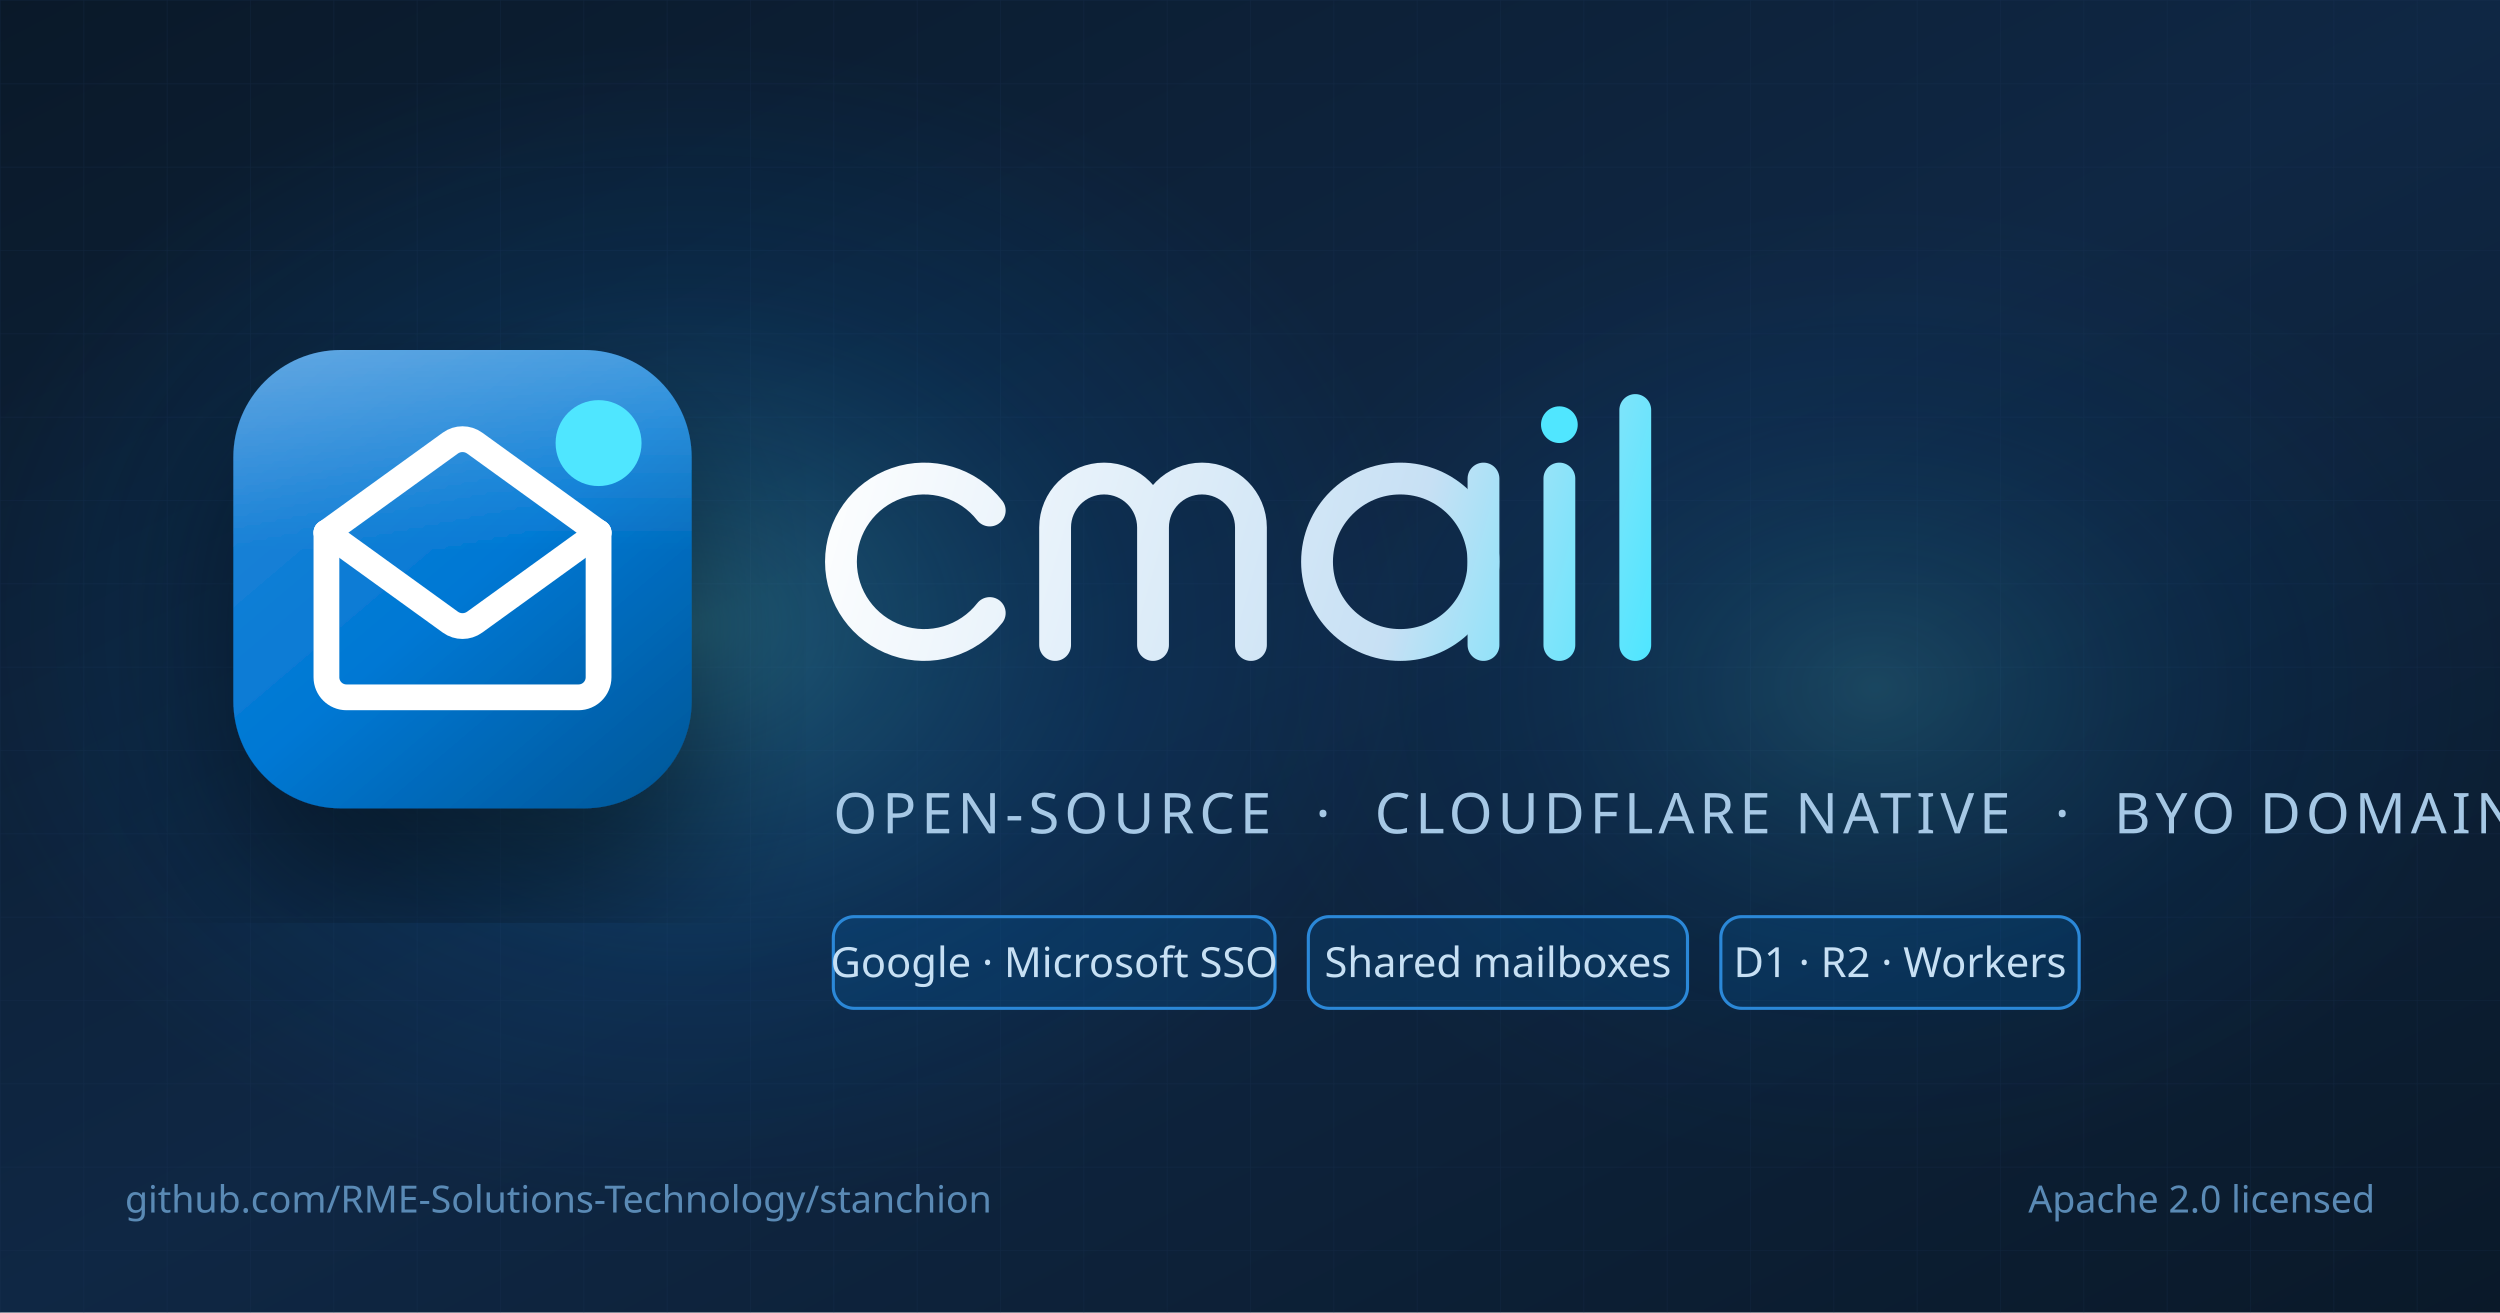
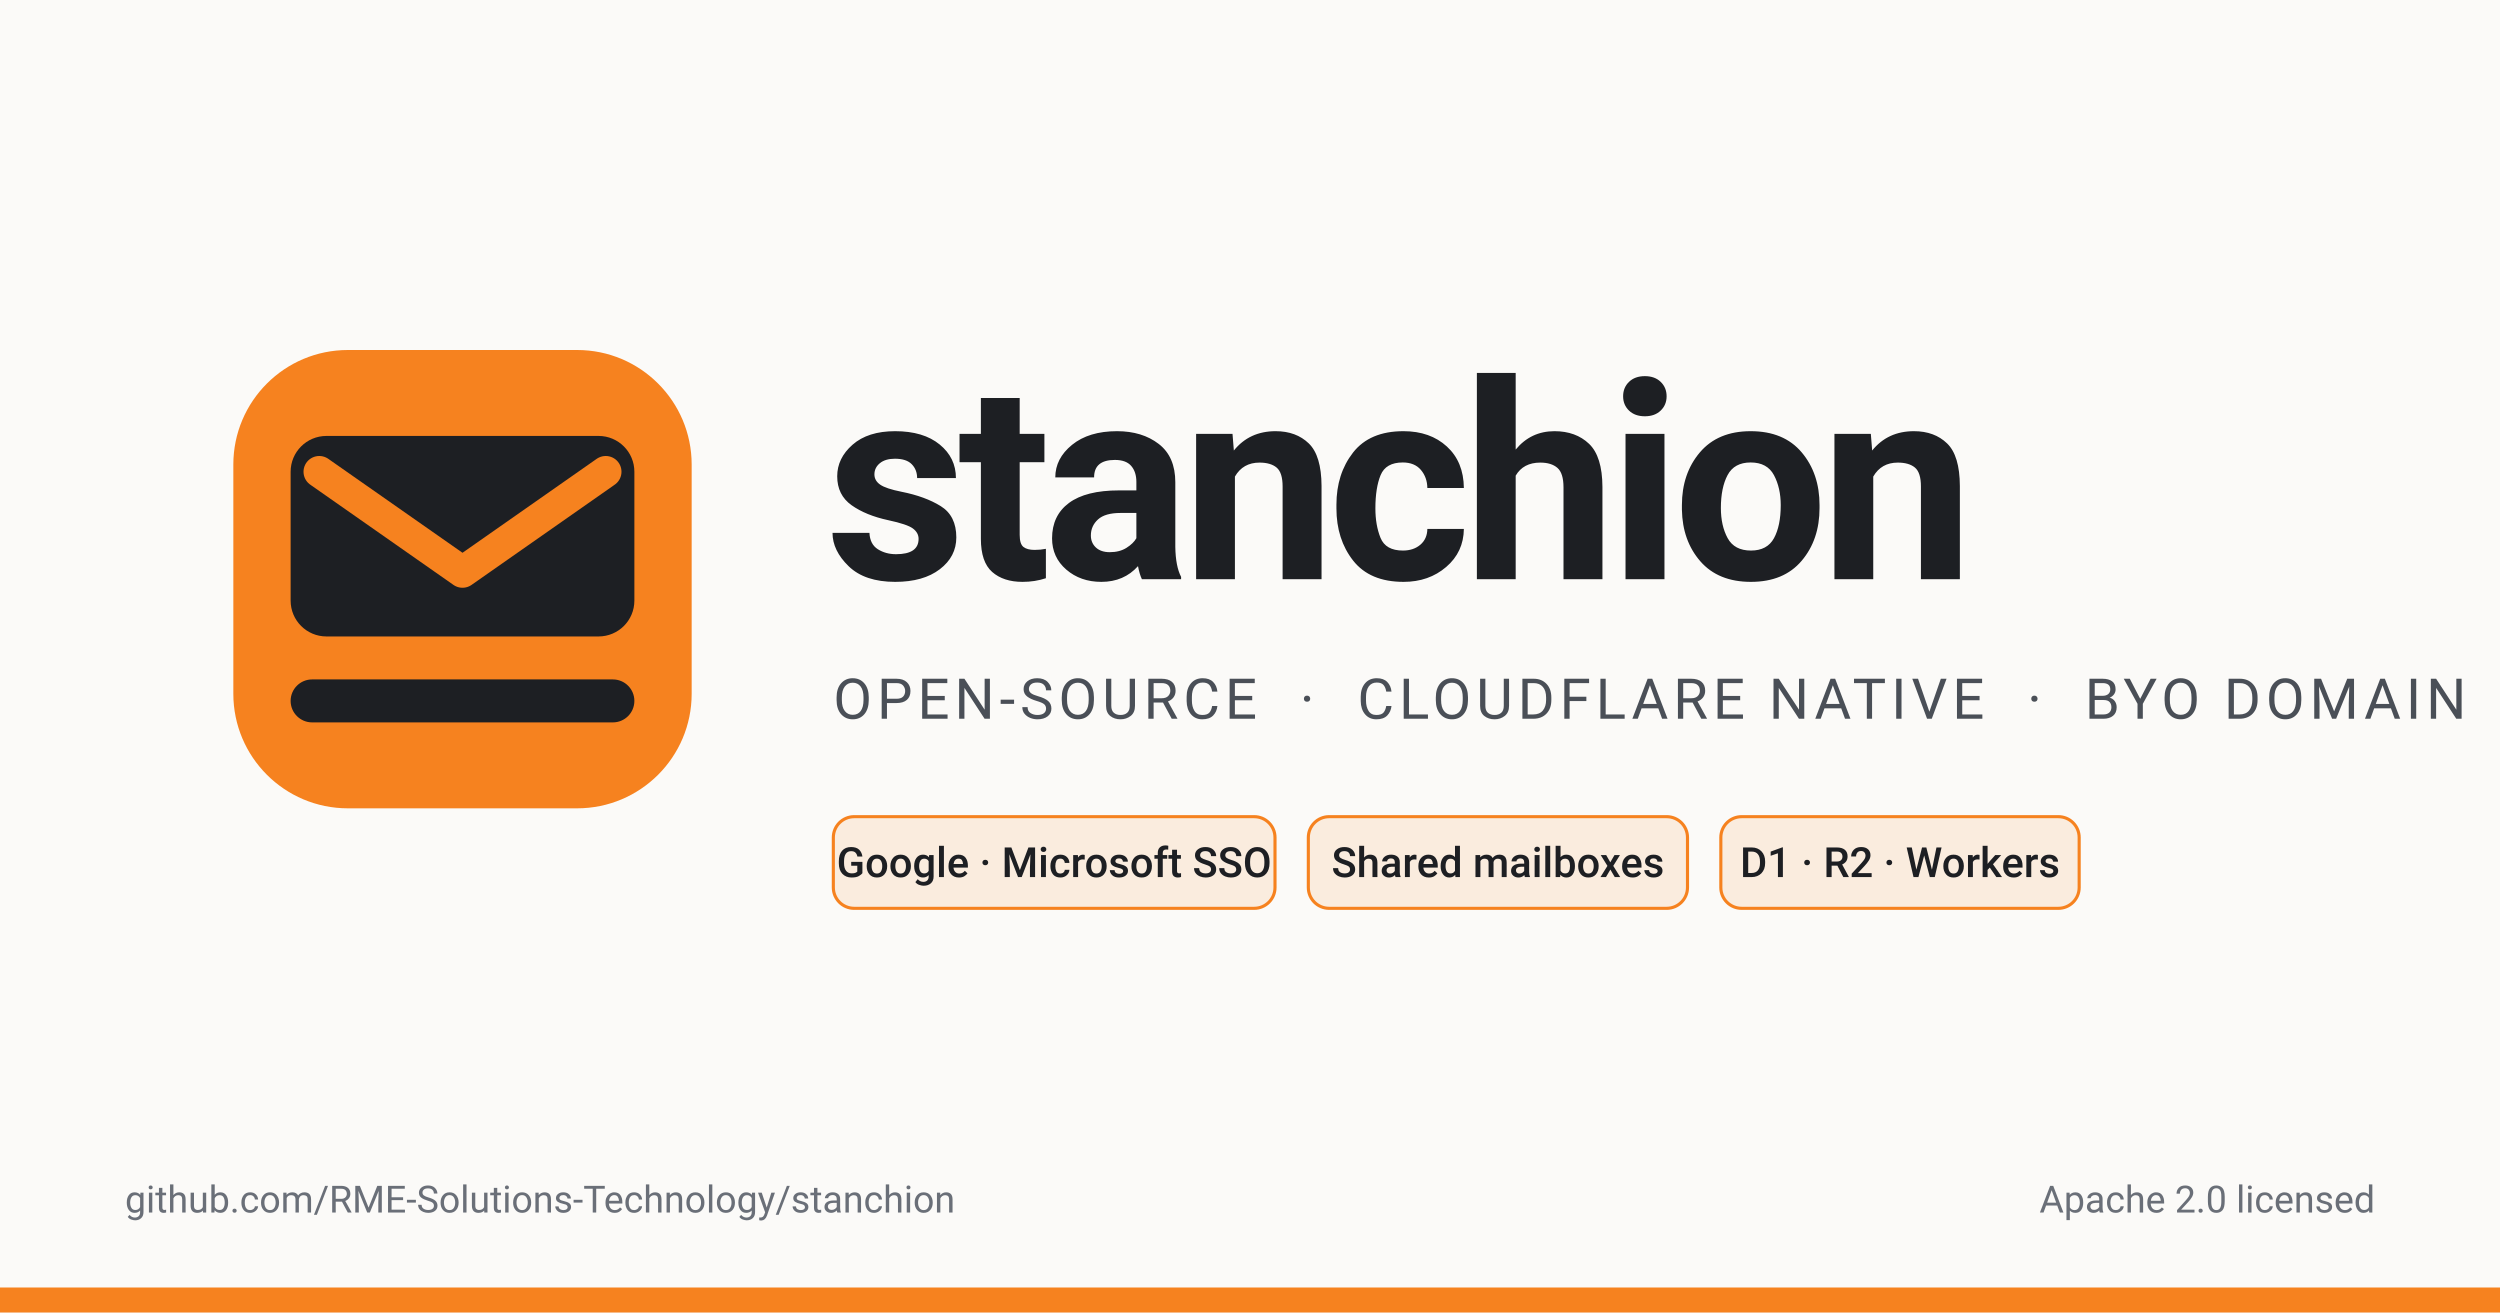
- <svg xmlns="http://www.w3.org/2000/svg" viewBox="0 0 1200 630" role="img" aria-label="cmail — open-source email on Cloudflare" fill="none">
-   <defs>
-     <linearGradient id="bg" x1="0" y1="0" x2="1" y2="1">
-       <stop offset="0%" stop-color="#0A1929" />
-       <stop offset="50%" stop-color="#0F2744" />
-       <stop offset="100%" stop-color="#0A1929" />
-     </linearGradient>
-     <linearGradient id="ink" gradientUnits="userSpaceOnUse" x1="0" y1="8" x2="169" y2="56">
-       <stop offset="0%" stop-color="#FFFFFF" />
-       <stop offset="70%" stop-color="#C7E0F4" />
-       <stop offset="100%" stop-color="#50E6FF" />
-     </linearGradient>
-     <linearGradient id="tile" x1="0" y1="0" x2="0.85" y2="1">
-       <stop offset="0%" stop-color="#2B88D8" />
-       <stop offset="55%" stop-color="#0078D4" />
-       <stop offset="100%" stop-color="#005A9E" />
-     </linearGradient>
-     <linearGradient id="gloss" x1="0" y1="0" x2="0" y2="1">
-       <stop offset="0%" stop-color="#FFFFFF" stop-opacity="0.26" />
-       <stop offset="100%" stop-color="#FFFFFF" stop-opacity="0" />
-     </linearGradient>
-     <radialGradient id="glow" cx="50%" cy="50%" r="50%">
-       <stop offset="0%" stop-color="#50E6FF" stop-opacity="0.30" />
-       <stop offset="60%" stop-color="#0078D4" stop-opacity="0.10" />
-       <stop offset="100%" stop-color="#0078D4" stop-opacity="0" />
-     </radialGradient>
-     <filter id="soft" x="-25%" y="-25%" width="150%" height="150%">
-       <feGaussianBlur in="SourceAlpha" stdDeviation="10" />
-       <feOffset dx="0" dy="12" result="o" />
-       <feComponentTransfer>
-         <feFuncA type="linear" slope="0.45" />
-       </feComponentTransfer>
-       <feMerge>
-         <feMergeNode />
-         <feMergeNode in="SourceGraphic" />
-       </feMerge>
-     </filter>
-     <pattern id="grid" x="0" y="0" width="40" height="40" patternUnits="userSpaceOnUse">
-       <path d="M40 0 L0 0 0 40" fill="none" stroke="#1E3A5F" stroke-width="0.5" opacity="0.3" />
-     </pattern>
-   </defs>
-   <rect width="1200" height="630" fill="url(#bg)" />
-   <rect width="1200" height="630" fill="url(#grid)" />
-   <ellipse cx="330" cy="300" rx="360" ry="280" fill="url(#glow)" />
-   <ellipse cx="900" cy="330" rx="300" ry="230" fill="url(#glow)" opacity="0.6" />
-   <g transform="translate(112 168) scale(3.4375)" filter="url(#soft)">
-     <rect x="0" y="0" width="64" height="64" rx="15" fill="url(#tile)" />
-     <path d="M0 15A15 15 0 0 1 15 0h34a15 15 0 0 1 15 15v13H0z" fill="url(#gloss)" />
-     <g stroke="#FFFFFF" stroke-width="3.6" stroke-linecap="round" stroke-linejoin="round">
-       <path d="M13 25.5v20.2a2.8 2.8 0 0 0 2.8 2.8h32.4a2.8 2.8 0 0 0 2.8-2.8V25.5" />
-       <path d="M13 25.5 30.3 38a2.9 2.9 0 0 0 3.4 0L51 25.5" />
-       <path d="M13 25.5 30.3 13a2.9 2.9 0 0 1 3.4 0L51 25.5" />
-     </g>
-     <circle cx="51" cy="13" r="6" fill="#50E6FF" />
+ <svg xmlns="http://www.w3.org/2000/svg" viewBox="0 0 1200 630" role="img" aria-label="Stanchion: open-source email on Cloudflare" fill="none">
+   <rect width="1200" height="630" fill="#fbfaf8" />
+   <rect x="0" y="618" width="1200" height="12" fill="#f6821f" />
+   <g transform="translate(112 168) scale(6.875)">
+     <rect width="32" height="32" rx="8" fill="#f6821f" />
+     <rect x="4" y="6" width="24" height="14" rx="2.5" fill="#1d1f23" />
+     <path d="m6 8.5 10 7 10-7" fill="none" stroke="#f6821f" stroke-width="2.2" stroke-linecap="round" stroke-linejoin="round" />
+     <rect x="4" y="23" width="24" height="3" rx="1.5" fill="#1d1f23" />
  </g>
-   <g transform="translate(396 178) scale(2.35)">
-     <g stroke="url(#ink)" stroke-width="6.5" stroke-linecap="round" stroke-linejoin="round">
-       <path d="M33.65 28.53A17 17 0 1 0 33.65 49.47" />
-       <path d="M47 56V32A10 10 0 0 1 67 32V56M67 32A10 10 0 0 1 87 32V56" />
-       <circle cx="117.5" cy="39" r="17" />
-       <path d="M134.5 22V56" />
-       <path d="M150 22V56" />
-       <path d="M165.5 8V56" />
-     </g>
-     <circle cx="150" cy="11" r="3.75" fill="#50E6FF" />
-   </g>
-   <g transform="translate(400 400)" font-family="'Segoe UI', system-ui, sans-serif" fill="#A6C8E5">
+   <text x="396" y="278" font-family="'Segoe UI Variable Display','Segoe UI',system-ui,-apple-system,Roboto,Helvetica,Arial,sans-serif" font-size="132" font-weight="600" letter-spacing="-4" fill="#1d1f23">stanchion</text>
+   <g transform="translate(400 345)" font-family="'Segoe UI',system-ui,-apple-system,Roboto,Helvetica,Arial,sans-serif" fill="#4a4f57">
    <text x="0" y="0" font-size="27" font-weight="400" letter-spacing="2.4">OPEN‑SOURCE  ·  CLOUDFLARE NATIVE  ·  BYO DOMAIN</text>
  </g>
-   <g transform="translate(400 440)" font-family="'Segoe UI', system-ui, sans-serif" font-size="20">
+   <g transform="translate(400 392)" font-family="'Segoe UI',system-ui,-apple-system,Roboto,Helvetica,Arial,sans-serif" font-size="20">
    <g>
-       <rect x="0" y="0" width="212" height="44" rx="10" fill="#0078D4" fill-opacity="0.16" stroke="#2B88D8" stroke-width="1.5" />
-       <text x="106" y="29" text-anchor="middle" fill="#C7E0F4" font-weight="500">Google · Microsoft SSO</text>
+       <rect x="0" y="0" width="212" height="44" rx="10" fill="#f6821f" fill-opacity="0.12" stroke="#f6821f" stroke-width="1.5" />
+       <text x="106" y="29" text-anchor="middle" fill="#1d1f23" font-weight="500">Google · Microsoft SSO</text>
    </g>
    <g transform="translate(228 0)">
-       <rect x="0" y="0" width="182" height="44" rx="10" fill="#0078D4" fill-opacity="0.16" stroke="#2B88D8" stroke-width="1.5" />
-       <text x="91" y="29" text-anchor="middle" fill="#C7E0F4" font-weight="500">Shared mailboxes</text>
+       <rect x="0" y="0" width="182" height="44" rx="10" fill="#f6821f" fill-opacity="0.12" stroke="#f6821f" stroke-width="1.5" />
+       <text x="91" y="29" text-anchor="middle" fill="#1d1f23" font-weight="500">Shared mailboxes</text>
    </g>
    <g transform="translate(426 0)">
-       <rect x="0" y="0" width="172" height="44" rx="10" fill="#0078D4" fill-opacity="0.16" stroke="#2B88D8" stroke-width="1.5" />
-       <text x="86" y="29" text-anchor="middle" fill="#C7E0F4" font-weight="500">D1 · R2 · Workers</text>
+       <rect x="0" y="0" width="172" height="44" rx="10" fill="#f6821f" fill-opacity="0.12" stroke="#f6821f" stroke-width="1.5" />
+       <text x="86" y="29" text-anchor="middle" fill="#1d1f23" font-weight="500">D1 · R2 · Workers</text>
    </g>
  </g>
-   <g transform="translate(60 582)" font-family="'Segoe UI', system-ui, sans-serif" font-size="18" fill="#5A8AB5">
+   <g transform="translate(60 582)" font-family="'Segoe UI',system-ui,-apple-system,Roboto,Helvetica,Arial,sans-serif" font-size="18" fill="#6a6f78">
    <text x="0" y="0">github.com/RME-Solutions-Technology/stanchion</text>
    <text x="1080" y="0" text-anchor="end">Apache 2.0 licensed</text>
  </g>
</svg>
